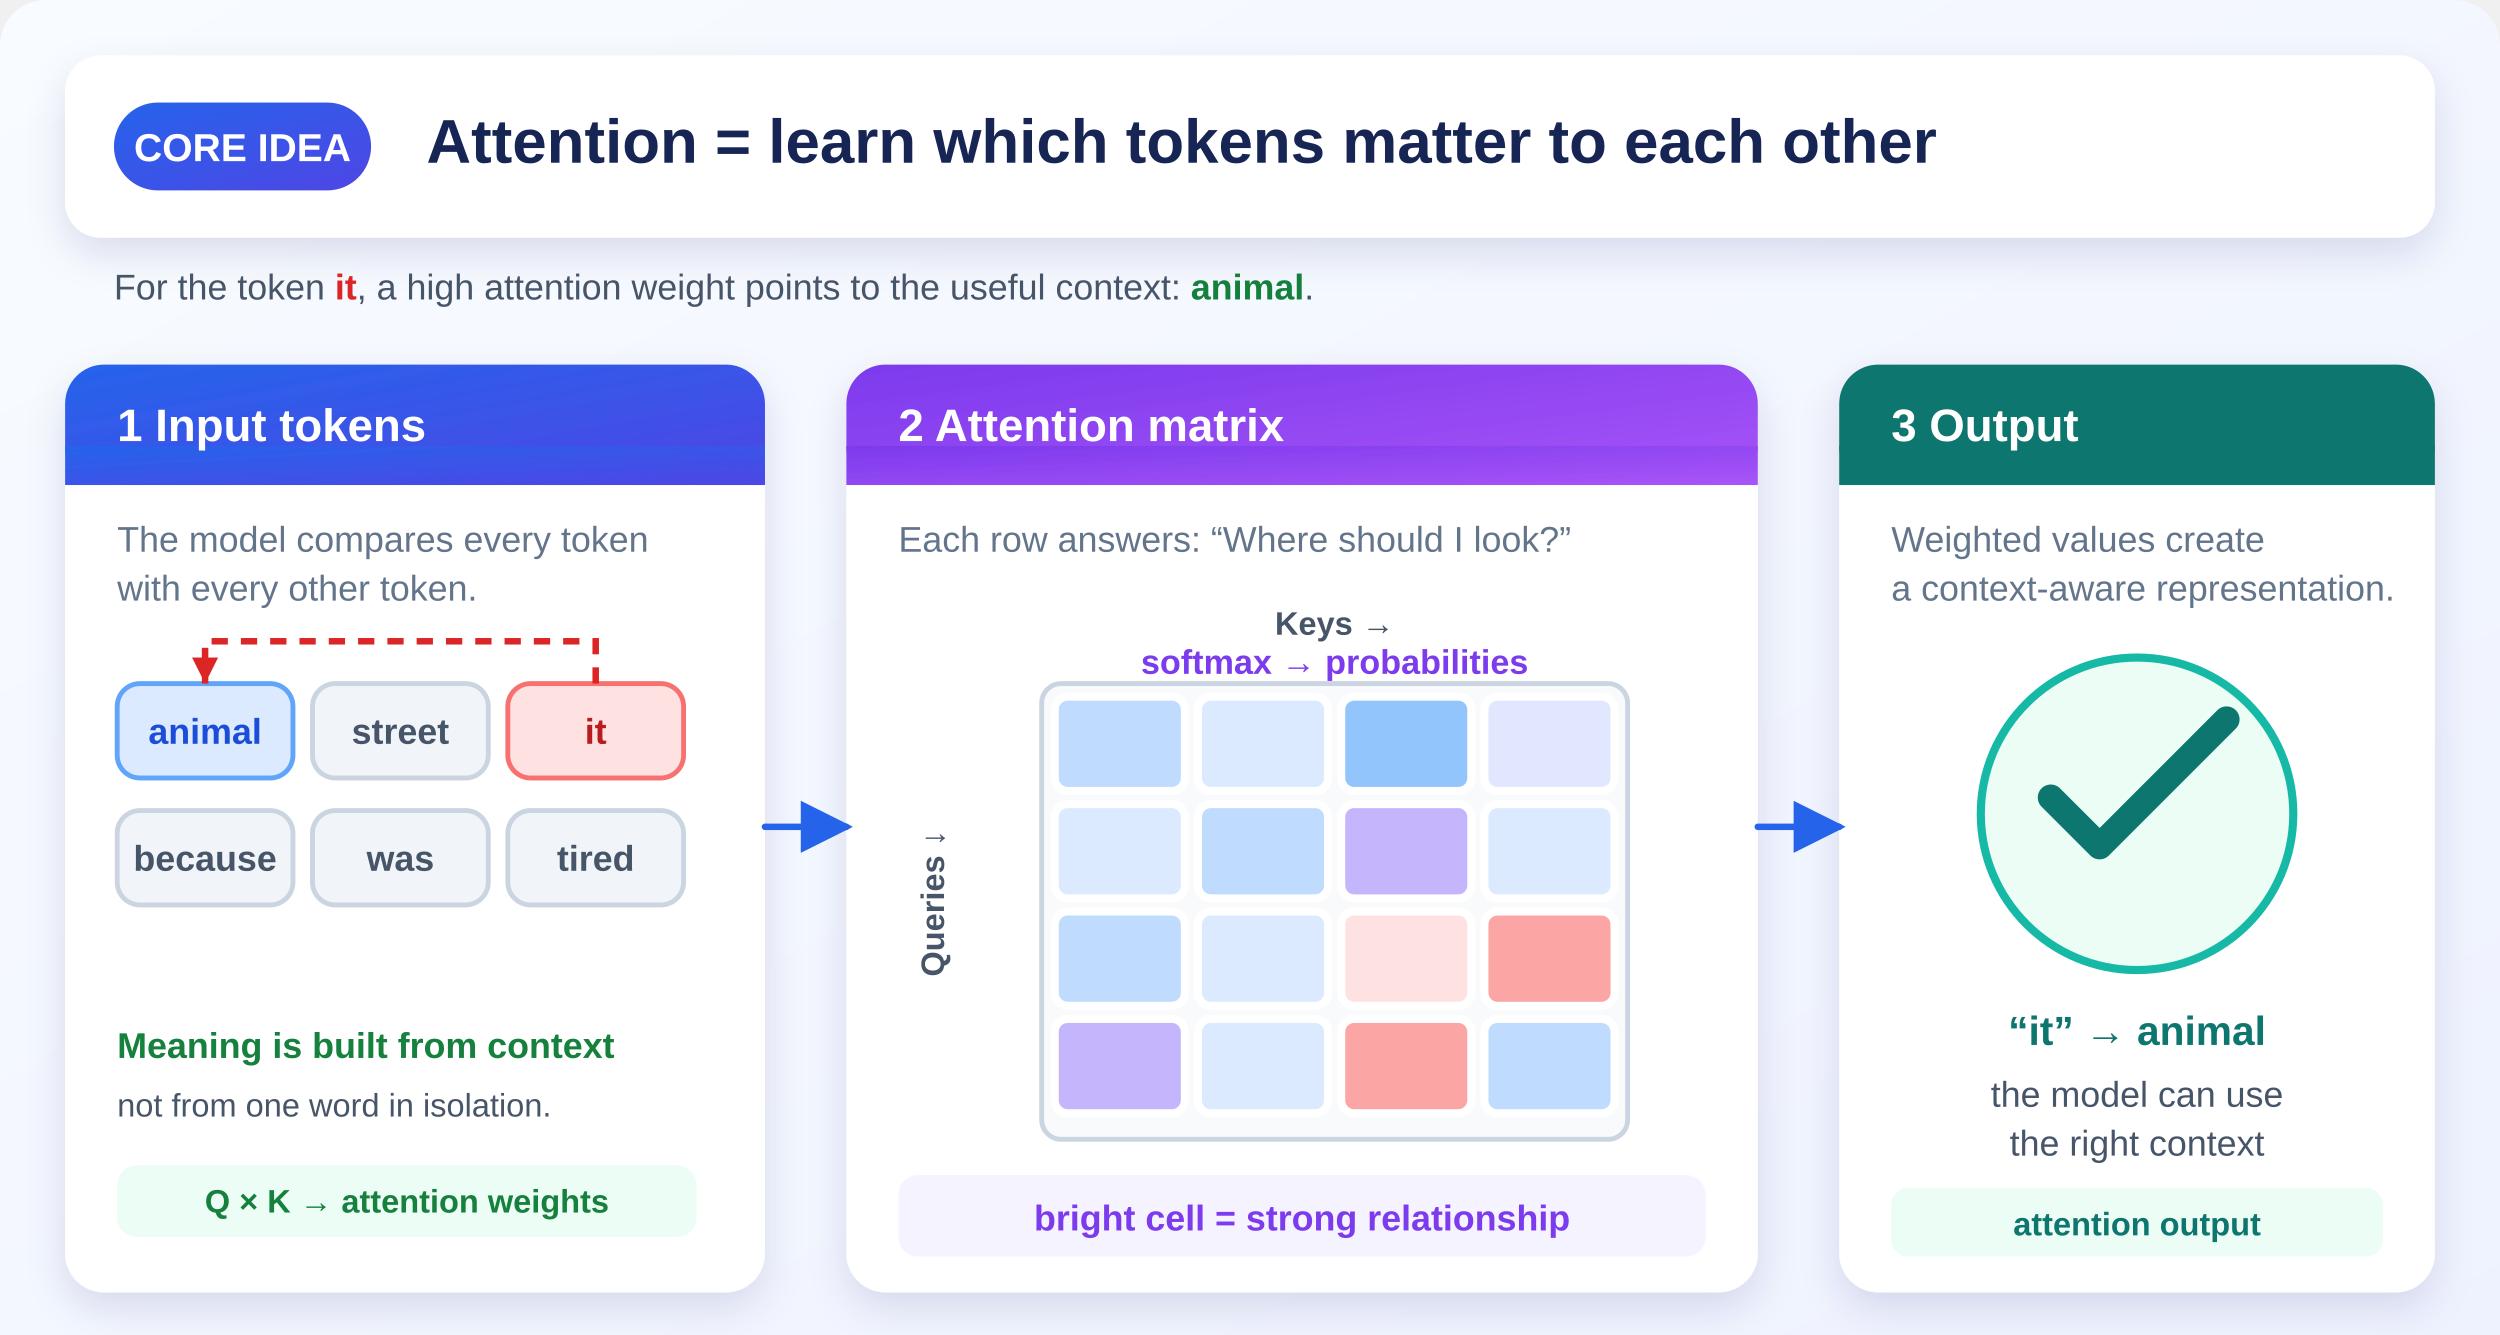
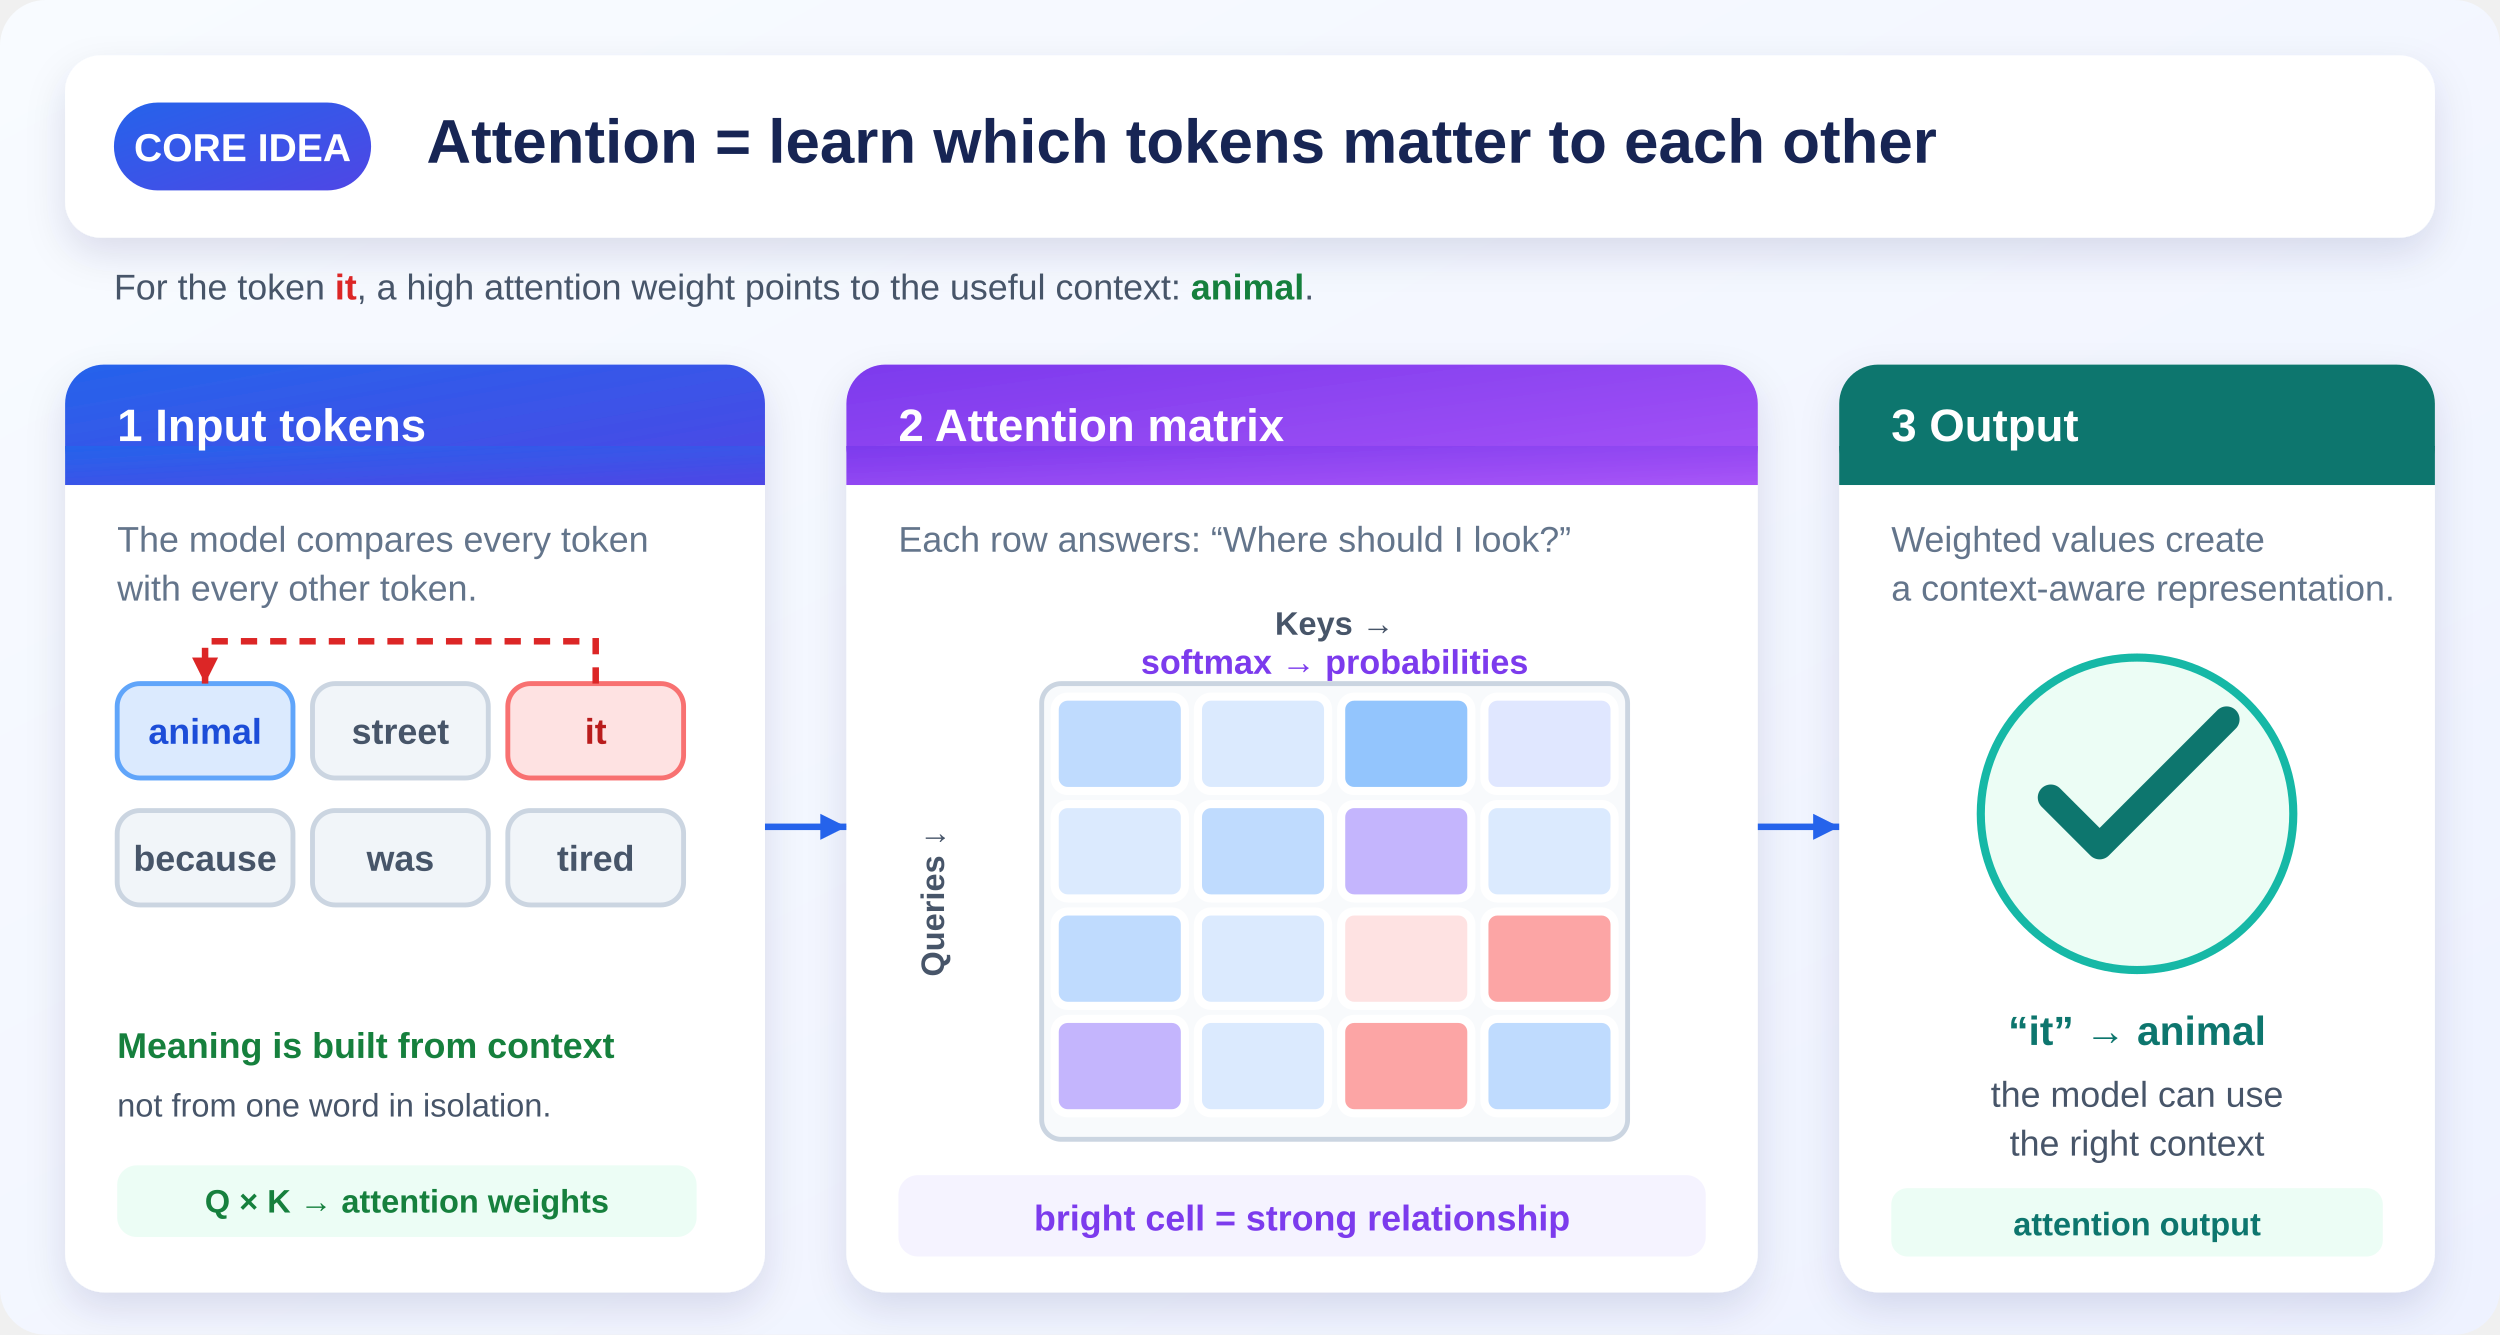
<svg xmlns="http://www.w3.org/2000/svg" viewBox="0 0 1536 820" role="img" aria-label="Attention weights: Query and Key determine how each token focuses on the others">
  <defs>
    <linearGradient id="bg" x1="0" y1="0" x2="1" y2="1">
      <stop stop-color="#f8fbff" />
      <stop offset="1" stop-color="#eef2ff" />
    </linearGradient>
    <linearGradient id="blue" x1="0" y1="0" x2="1" y2="1">
      <stop stop-color="#2563eb" />
      <stop offset="1" stop-color="#4f46e5" />
    </linearGradient>
    <linearGradient id="violet" x1="0" y1="0" x2="1" y2="1">
      <stop stop-color="#7c3aed" />
      <stop offset="1" stop-color="#a855f7" />
    </linearGradient>
    <filter id="shadow" x="-20%" y="-20%" width="140%" height="150%">
      <feDropShadow dx="0" dy="10" stdDeviation="12" flood-color="#172554" flood-opacity=".12" />
    </filter>
-     <marker id="arrow" markerWidth="8" markerHeight="8" refX="7" refY="4" orient="auto">
+     <marker id="arrow" markerWidth="4" markerHeight="4" refX="8" refY="4" markerUnits="strokeWidth" viewBox="0 0 8 8" orient="auto">
      <path d="M0 0L8 4L0 8Z" fill="#2563eb" />
    </marker>
    <marker id="red-arrow" markerWidth="4" markerHeight="4" refX="8" refY="4" markerUnits="strokeWidth" viewBox="0 0 8 8" orient="auto">
      <path d="M0 0L8 4L0 8Z" fill="#dc2626" />
    </marker>
  </defs>
-   <rect width="1536" height="860" rx="28" fill="url(#bg)" />
+   <rect width="1536" height="820" rx="28" fill="url(#bg)" />
  <rect x="40" y="34" width="1456" height="112" rx="22" fill="#fff" filter="url(#shadow)" />
  <rect x="70" y="63" width="158" height="54" rx="27" fill="url(#blue)" />
  <text x="149" y="99" text-anchor="middle" font-family="Arial, sans-serif" font-size="24" font-weight="700" fill="#fff">CORE IDEA</text>
  <text x="262" y="100" font-family="Arial, sans-serif" font-size="38" font-weight="700" fill="#172554">Attention = learn which tokens matter to each other</text>
  <text x="70" y="184" font-family="Arial, sans-serif" font-size="22" fill="#475569">For the token <tspan font-weight="700" fill="#dc2626">it</tspan>, a high attention weight points to the useful context: <tspan font-weight="700" fill="#15803d">animal</tspan>.</text>
  <g filter="url(#shadow)">
    <rect x="40" y="224" width="430" height="570" rx="24" fill="#fff" />
    <rect x="40" y="224" width="430" height="74" rx="24" fill="url(#blue)" />
    <rect x="40" y="274" width="430" height="24" fill="url(#blue)" />
    <text x="72" y="271" font-family="Arial, sans-serif" font-size="28" font-weight="700" fill="#fff">1  Input tokens</text>
    <text x="72" y="339" font-family="Arial, sans-serif" font-size="22" fill="#64748b">The model compares every token</text>
    <text x="72" y="369" font-family="Arial, sans-serif" font-size="22" fill="#64748b">with every other token.</text>
    <g font-family="Arial, sans-serif" font-size="22" font-weight="700" text-anchor="middle">
      <rect x="72" y="420" width="108" height="58" rx="14" fill="#dbeafe" stroke="#60a5fa" stroke-width="3" />
      <text x="126" y="457" fill="#1d4ed8">animal</text>
      <rect x="192" y="420" width="108" height="58" rx="14" fill="#f1f5f9" stroke="#cbd5e1" stroke-width="3" />
      <text x="246" y="457" fill="#475569">street</text>
      <rect x="312" y="420" width="108" height="58" rx="14" fill="#fee2e2" stroke="#f87171" stroke-width="3" />
      <text x="366" y="457" fill="#b91c1c">it</text>
      <rect x="72" y="498" width="108" height="58" rx="14" fill="#f1f5f9" stroke="#cbd5e1" stroke-width="3" />
      <text x="126" y="535" fill="#475569">because</text>
      <rect x="192" y="498" width="108" height="58" rx="14" fill="#f1f5f9" stroke="#cbd5e1" stroke-width="3" />
      <text x="246" y="535" fill="#475569">was</text>
      <rect x="312" y="498" width="108" height="58" rx="14" fill="#f1f5f9" stroke="#cbd5e1" stroke-width="3" />
      <text x="366" y="535" fill="#475569">tired</text>
    </g>
    <path d="M366 420V394H126V420" fill="none" stroke="#dc2626" stroke-width="4" stroke-dasharray="10 8" marker-end="url(#red-arrow)" />
    <text x="72" y="650" font-family="Arial, sans-serif" font-size="22" font-weight="700" fill="#15803d">Meaning is built from context</text>
    <text x="72" y="686" font-family="Arial, sans-serif" font-size="20" fill="#475569">not from one word in isolation.</text>
    <rect x="72" y="716" width="356" height="44" rx="12" fill="#ecfdf5" />
    <text x="250" y="745" text-anchor="middle" font-family="Arial, sans-serif" font-size="20" font-weight="700" fill="#15803d">Q × K → attention weights</text>
  </g>
  <g filter="url(#shadow)">
    <rect x="520" y="224" width="560" height="570" rx="24" fill="#fff" />
    <rect x="520" y="224" width="560" height="74" rx="24" fill="url(#violet)" />
    <rect x="520" y="274" width="560" height="24" fill="url(#violet)" />
    <text x="552" y="271" font-family="Arial, sans-serif" font-size="28" font-weight="700" fill="#fff">2  Attention matrix</text>
    <text x="552" y="339" font-family="Arial, sans-serif" font-size="22" fill="#64748b">Each row answers: “Where should I look?”</text>
    <text x="820" y="390" text-anchor="middle" font-family="Arial, sans-serif" font-size="20" font-weight="700" fill="#475569">Keys →</text>
    <text x="580" y="555" transform="rotate(-90 580 555)" text-anchor="middle" font-family="Arial, sans-serif" font-size="20" font-weight="700" fill="#475569">Queries ↓</text>
    <text x="820" y="414" text-anchor="middle" font-family="Arial, sans-serif" font-size="21" font-weight="700" fill="#7c3aed">softmax → probabilities</text>
    <g transform="translate(640 420)">
      <rect width="360" height="280" rx="12" fill="#f8fafc" stroke="#cbd5e1" stroke-width="3" />
      <g stroke="#fff" stroke-width="5">
        <rect x="8" y="8" width="80" height="58" rx="8" fill="#bfdbfe" />
        <rect x="96" y="8" width="80" height="58" rx="8" fill="#dbeafe" />
        <rect x="184" y="8" width="80" height="58" rx="8" fill="#93c5fd" />
        <rect x="272" y="8" width="80" height="58" rx="8" fill="#e0e7ff" />
        <rect x="8" y="74" width="80" height="58" rx="8" fill="#dbeafe" />
        <rect x="96" y="74" width="80" height="58" rx="8" fill="#bfdbfe" />
        <rect x="184" y="74" width="80" height="58" rx="8" fill="#c4b5fd" />
        <rect x="272" y="74" width="80" height="58" rx="8" fill="#dbeafe" />
        <rect x="8" y="140" width="80" height="58" rx="8" fill="#bfdbfe" />
        <rect x="96" y="140" width="80" height="58" rx="8" fill="#dbeafe" />
        <rect x="184" y="140" width="80" height="58" rx="8" fill="#fee2e2" />
        <rect x="272" y="140" width="80" height="58" rx="8" fill="#fca5a5" />
        <rect x="8" y="206" width="80" height="58" rx="8" fill="#c4b5fd" />
        <rect x="96" y="206" width="80" height="58" rx="8" fill="#dbeafe" />
        <rect x="184" y="206" width="80" height="58" rx="8" fill="#fca5a5" />
        <rect x="272" y="206" width="80" height="58" rx="8" fill="#bfdbfe" />
      </g>
    </g>
    <rect x="552" y="722" width="496" height="50" rx="12" fill="#f5f3ff" />
    <text x="800" y="756" text-anchor="middle" font-family="Arial, sans-serif" font-size="22" font-weight="700" fill="#7c3aed">bright cell = strong relationship</text>
  </g>
  <g filter="url(#shadow)">
    <rect x="1130" y="224" width="366" height="570" rx="24" fill="#fff" />
    <rect x="1130" y="224" width="366" height="74" rx="24" fill="#0f766e" />
    <rect x="1130" y="274" width="366" height="24" fill="#0f766e" />
    <text x="1162" y="271" font-family="Arial, sans-serif" font-size="28" font-weight="700" fill="#fff">3  Output</text>
    <text x="1162" y="339" font-family="Arial, sans-serif" font-size="22" fill="#64748b">Weighted values create</text>
    <text x="1162" y="369" font-family="Arial, sans-serif" font-size="22" fill="#64748b">a context-aware representation.</text>
    <circle cx="1313" cy="500" r="96" fill="#ecfdf5" stroke="#14b8a6" stroke-width="5" />
    <path d="M1260 490 L1290 520 L1368 442" fill="none" stroke="#0f766e" stroke-width="16" stroke-linecap="round" stroke-linejoin="round" />
    <text x="1313" y="642" text-anchor="middle" font-family="Arial, sans-serif" font-size="25" font-weight="700" fill="#0f766e">“it” → animal</text>
    <text x="1313" y="680" text-anchor="middle" font-family="Arial, sans-serif" font-size="22" fill="#475569">the model can use</text>
    <text x="1313" y="710" text-anchor="middle" font-family="Arial, sans-serif" font-size="22" fill="#475569">the right context</text>
    <rect x="1162" y="730" width="302" height="42" rx="10" fill="#ecfdf5" />
    <text x="1313" y="759" text-anchor="middle" font-family="Arial, sans-serif" font-size="20" font-weight="700" fill="#0f766e">attention output</text>
  </g>
-   <path d="M470 508 H520" stroke="#2563eb" stroke-width="4" stroke-linecap="round" marker-end="url(#arrow)" />
-   <path d="M1080 508 H1130" stroke="#2563eb" stroke-width="4" stroke-linecap="round" marker-end="url(#arrow)" />
+   <path d="M470 508 H520" stroke="#2563eb" stroke-width="4" marker-end="url(#arrow)" />
+   <path d="M1080 508 H1130" stroke="#2563eb" stroke-width="4" marker-end="url(#arrow)" />
</svg>
